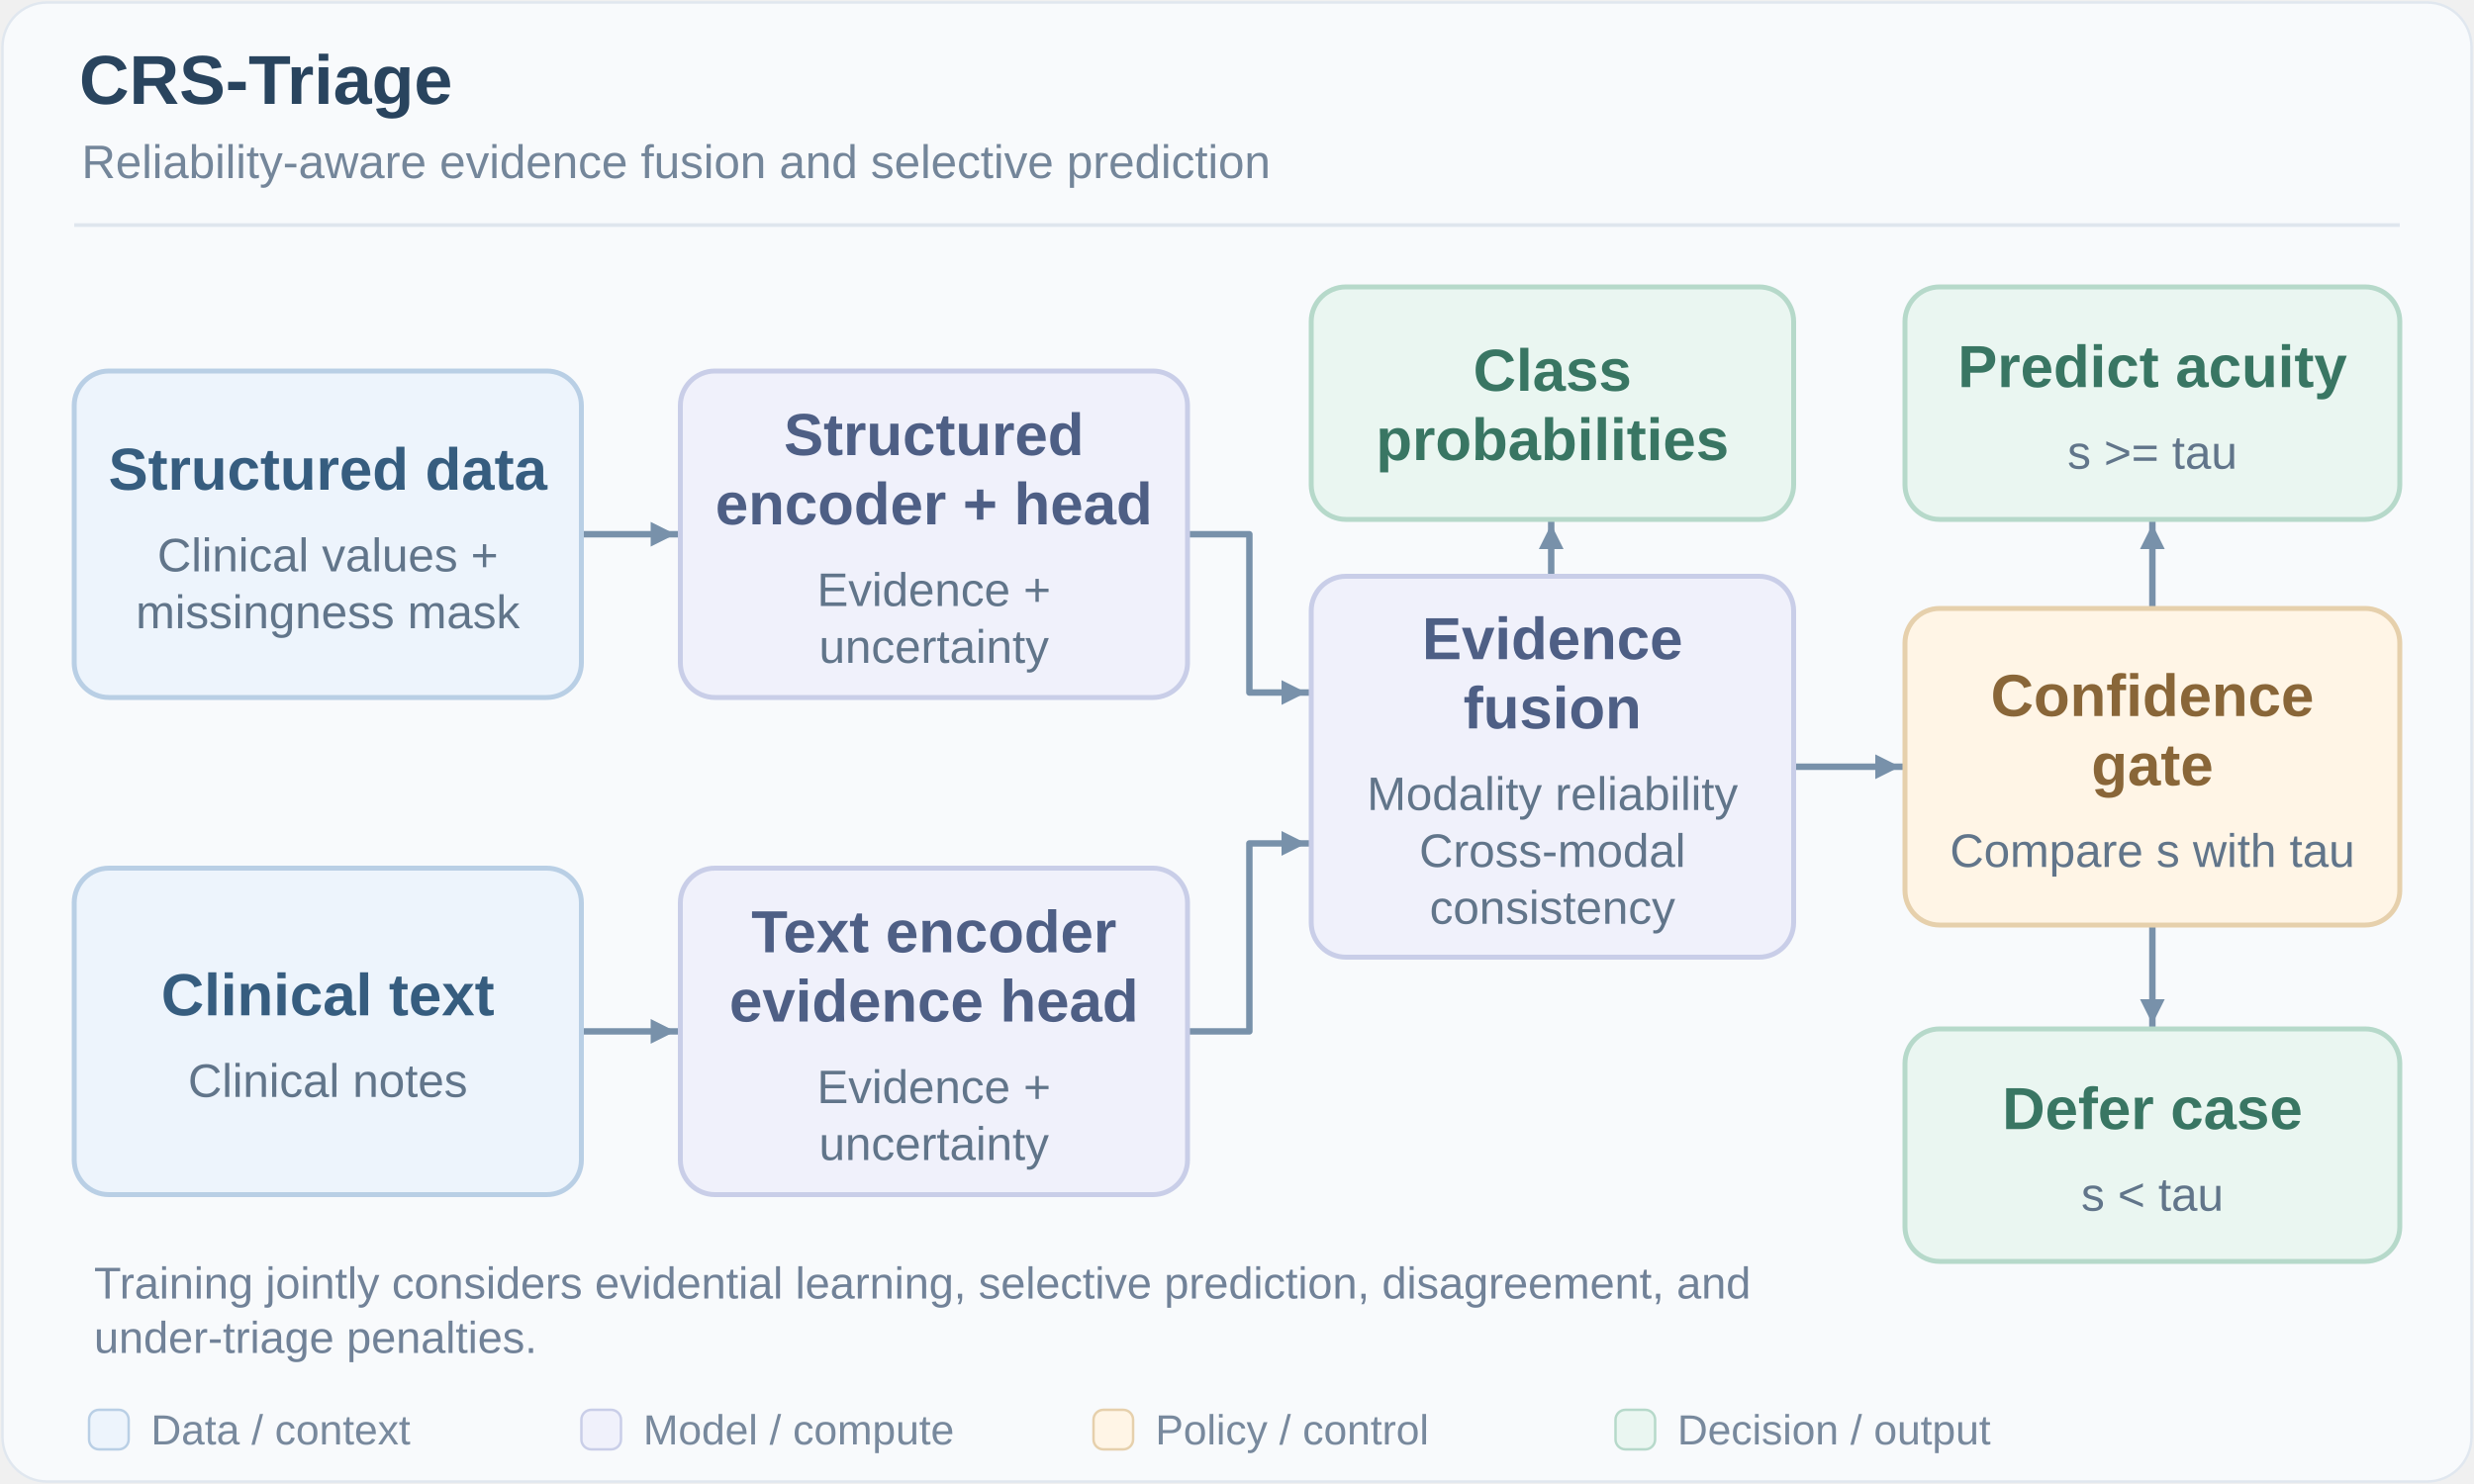
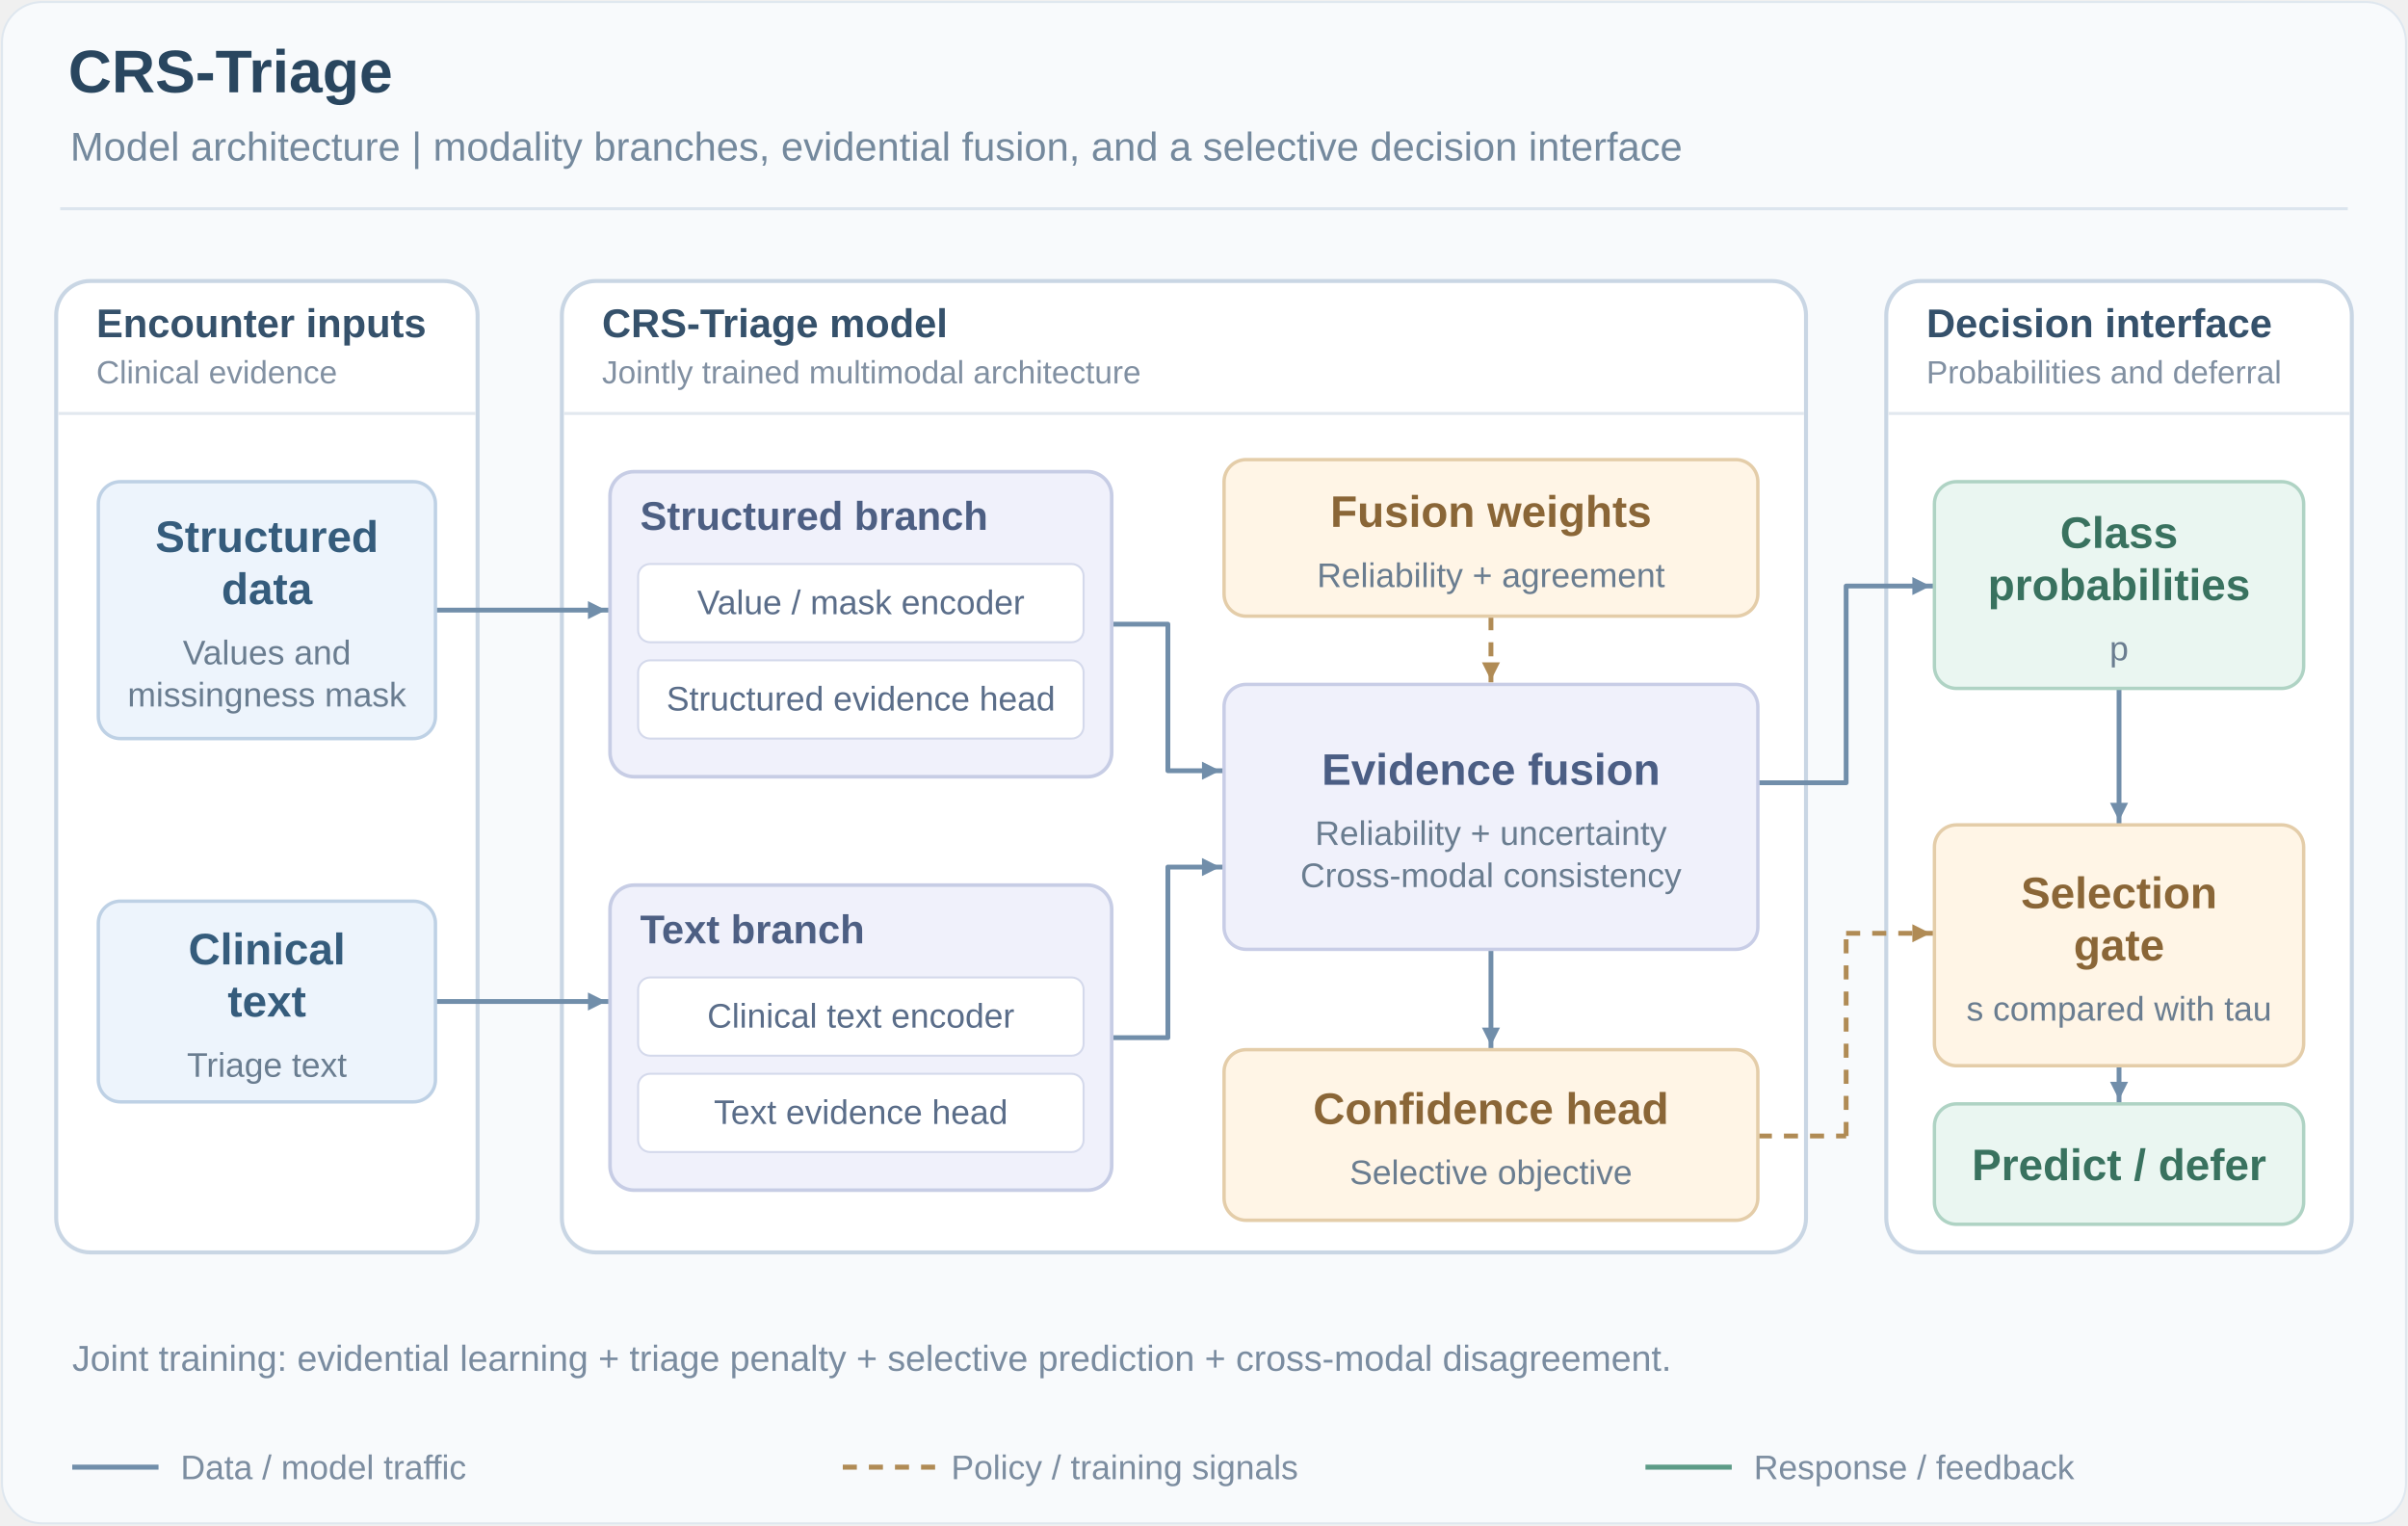
- <svg xmlns="http://www.w3.org/2000/svg" viewBox="0 0 1000 600" width="1000" height="600" role="img" aria-labelledby="title desc">
-   <defs>
-     <marker id="arrow" viewBox="0 0 12 12" refX="10" refY="6" markerWidth="11" markerHeight="11" markerUnits="userSpaceOnUse" orient="auto">
-       <path d="M 1 1 L 11 6 L 1 11 Z" fill="#7891aa" />
-     </marker>
-   </defs>
-   <rect x="1" y="1" width="998" height="598" rx="18" fill="#f8fafc" stroke="#e0e7ef" />
-   <path d="M 235 216 L 275 216" fill="none" stroke="#7891aa" stroke-width="2.6" stroke-linejoin="round" />
-   <polygon points="273.0,216.0 263.0,221.0 263.0,211.0" fill="#7891aa" />
-   <path d="M 235 417 L 275 417" fill="none" stroke="#7891aa" stroke-width="2.6" stroke-linejoin="round" />
-   <polygon points="273.0,417.0 263.0,422.0 263.0,412.0" fill="#7891aa" />
-   <path d="M 480 216 L 505 216 L 505 280 L 530 280" fill="none" stroke="#7891aa" stroke-width="2.6" stroke-linejoin="round" />
-   <polygon points="528.0,280.0 518.0,285.0 518.0,275.0" fill="#7891aa" />
-   <path d="M 480 417 L 505 417 L 505 341 L 530 341" fill="none" stroke="#7891aa" stroke-width="2.6" stroke-linejoin="round" />
-   <polygon points="528.0,341.0 518.0,346.0 518.0,336.0" fill="#7891aa" />
-   <path d="M 725 310 L 770 310" fill="none" stroke="#7891aa" stroke-width="2.6" stroke-linejoin="round" />
-   <polygon points="768.0,310.0 758.0,315.0 758.0,305.0" fill="#7891aa" />
-   <path d="M 627 233 L 627 210" fill="none" stroke="#7891aa" stroke-width="2.6" stroke-linejoin="round" />
-   <polygon points="627.0,212.0 632.0,222.0 622.0,222.0" fill="#7891aa" />
-   <path d="M 870 246 L 870 210" fill="none" stroke="#7891aa" stroke-width="2.6" stroke-linejoin="round" />
-   <polygon points="870.0,212.0 875.0,222.0 865.0,222.0" fill="#7891aa" />
-   <path d="M 870 374 L 870 416" fill="none" stroke="#7891aa" stroke-width="2.6" stroke-linejoin="round" />
-   <polygon points="870.0,414.0 865.0,404.0 875.0,404.0" fill="#7891aa" />
-   <path d="M 30 91 H 970" stroke="#dfe6ee" stroke-width="1.5" />
-   <rect x="30" y="150" width="205" height="132" rx="14" fill="#edf4fc" stroke="#b9cfe5" stroke-width="2" />
-   <text x="132.5" y="198.0" font-family="Arial, Helvetica, sans-serif" font-size="24" font-weight="600" fill="#365d7f" text-anchor="middle">Structured data</text>
-   <text x="132.5" y="231.0" font-family="Arial, Helvetica, sans-serif" font-size="19" font-weight="400" fill="#61758a" text-anchor="middle">Clinical values +</text>
-   <text x="132.5" y="254.0" font-family="Arial, Helvetica, sans-serif" font-size="19" font-weight="400" fill="#61758a" text-anchor="middle">missingness mask</text>
-   <rect x="30" y="351" width="205" height="132" rx="14" fill="#edf4fc" stroke="#b9cfe5" stroke-width="2" />
-   <text x="132.5" y="410.5" font-family="Arial, Helvetica, sans-serif" font-size="24" font-weight="600" fill="#365d7f" text-anchor="middle">Clinical text</text>
-   <text x="132.5" y="443.5" font-family="Arial, Helvetica, sans-serif" font-size="19" font-weight="400" fill="#61758a" text-anchor="middle">Clinical notes</text>
-   <rect x="275" y="150" width="205" height="132" rx="14" fill="#f0f1fb" stroke="#c9cee8" stroke-width="2" />
-   <text x="377.5" y="184.0" font-family="Arial, Helvetica, sans-serif" font-size="24" font-weight="600" fill="#4e5f85" text-anchor="middle">Structured</text>
-   <text x="377.5" y="212.0" font-family="Arial, Helvetica, sans-serif" font-size="24" font-weight="600" fill="#4e5f85" text-anchor="middle">encoder + head</text>
-   <text x="377.5" y="245.0" font-family="Arial, Helvetica, sans-serif" font-size="19" font-weight="400" fill="#61758a" text-anchor="middle">Evidence +</text>
-   <text x="377.5" y="268.0" font-family="Arial, Helvetica, sans-serif" font-size="19" font-weight="400" fill="#61758a" text-anchor="middle">uncertainty</text>
-   <rect x="275" y="351" width="205" height="132" rx="14" fill="#f0f1fb" stroke="#c9cee8" stroke-width="2" />
-   <text x="377.5" y="385.0" font-family="Arial, Helvetica, sans-serif" font-size="24" font-weight="600" fill="#4e5f85" text-anchor="middle">Text encoder</text>
-   <text x="377.5" y="413.0" font-family="Arial, Helvetica, sans-serif" font-size="24" font-weight="600" fill="#4e5f85" text-anchor="middle">evidence head</text>
-   <text x="377.5" y="446.0" font-family="Arial, Helvetica, sans-serif" font-size="19" font-weight="400" fill="#61758a" text-anchor="middle">Evidence +</text>
-   <text x="377.5" y="469.0" font-family="Arial, Helvetica, sans-serif" font-size="19" font-weight="400" fill="#61758a" text-anchor="middle">uncertainty</text>
-   <rect x="530" y="233" width="195" height="154" rx="14" fill="#f0f1fb" stroke="#c9cee8" stroke-width="2" />
-   <text x="627.5" y="266.5" font-family="Arial, Helvetica, sans-serif" font-size="24" font-weight="600" fill="#4e5f85" text-anchor="middle">Evidence</text>
-   <text x="627.5" y="294.5" font-family="Arial, Helvetica, sans-serif" font-size="24" font-weight="600" fill="#4e5f85" text-anchor="middle">fusion</text>
-   <text x="627.5" y="327.5" font-family="Arial, Helvetica, sans-serif" font-size="19" font-weight="400" fill="#61758a" text-anchor="middle">Modality reliability</text>
-   <text x="627.5" y="350.5" font-family="Arial, Helvetica, sans-serif" font-size="19" font-weight="400" fill="#61758a" text-anchor="middle">Cross-modal</text>
-   <text x="627.5" y="373.5" font-family="Arial, Helvetica, sans-serif" font-size="19" font-weight="400" fill="#61758a" text-anchor="middle">consistency</text>
-   <rect x="530" y="116" width="195" height="94" rx="14" fill="#eaf6f1" stroke="#b6d9ca" stroke-width="2" />
-   <text x="627.5" y="158.0" font-family="Arial, Helvetica, sans-serif" font-size="24" font-weight="600" fill="#397663" text-anchor="middle">Class</text>
-   <text x="627.5" y="186.0" font-family="Arial, Helvetica, sans-serif" font-size="24" font-weight="600" fill="#397663" text-anchor="middle">probabilities</text>
-   <rect x="770" y="246" width="200" height="128" rx="14" fill="#fff5e6" stroke="#e6d0ac" stroke-width="2" />
-   <text x="870.0" y="289.5" font-family="Arial, Helvetica, sans-serif" font-size="24" font-weight="600" fill="#896638" text-anchor="middle">Confidence</text>
-   <text x="870.0" y="317.5" font-family="Arial, Helvetica, sans-serif" font-size="24" font-weight="600" fill="#896638" text-anchor="middle">gate</text>
-   <text x="870.0" y="350.5" font-family="Arial, Helvetica, sans-serif" font-size="19" font-weight="400" fill="#61758a" text-anchor="middle">Compare s with tau</text>
-   <rect x="770" y="116" width="200" height="94" rx="14" fill="#eaf6f1" stroke="#b6d9ca" stroke-width="2" />
-   <text x="870.0" y="156.5" font-family="Arial, Helvetica, sans-serif" font-size="24" font-weight="600" fill="#397663" text-anchor="middle">Predict acuity</text>
-   <text x="870.0" y="189.5" font-family="Arial, Helvetica, sans-serif" font-size="19" font-weight="400" fill="#61758a" text-anchor="middle">s &gt;= tau</text>
-   <rect x="770" y="416" width="200" height="94" rx="14" fill="#eaf6f1" stroke="#b6d9ca" stroke-width="2" />
-   <text x="870.0" y="456.5" font-family="Arial, Helvetica, sans-serif" font-size="24" font-weight="600" fill="#397663" text-anchor="middle">Defer case</text>
-   <text x="870.0" y="489.5" font-family="Arial, Helvetica, sans-serif" font-size="19" font-weight="400" fill="#61758a" text-anchor="middle">s &lt; tau</text>
-   <text x="38" y="525" font-family="Arial, Helvetica, sans-serif" font-size="18" font-weight="400" fill="#718298" text-anchor="start">Training jointly considers evidential learning, selective prediction, disagreement, and</text>
-   <text x="38" y="547" font-family="Arial, Helvetica, sans-serif" font-size="18" font-weight="400" fill="#718298" text-anchor="start">under-triage penalties.</text>
-   <text x="32" y="42" font-family="Arial, Helvetica, sans-serif" font-size="28" font-weight="600" fill="#29445e" text-anchor="start">CRS-Triage</text>
-   <text x="33" y="72" font-family="Arial, Helvetica, sans-serif" font-size="19" font-weight="400" fill="#74869a" text-anchor="start">Reliability-aware evidence fusion and selective prediction</text>
-   <rect x="36" y="570" width="16" height="16" rx="4" fill="#edf4fc" stroke="#b9cfe5" />
-   <text x="61" y="584" font-family="Arial, Helvetica, sans-serif" font-size="17" fill="#78899d">Data / context</text>
-   <rect x="235" y="570" width="16" height="16" rx="4" fill="#f0f1fb" stroke="#c9cee8" />
-   <text x="260" y="584" font-family="Arial, Helvetica, sans-serif" font-size="17" fill="#78899d">Model / compute</text>
-   <rect x="442" y="570" width="16" height="16" rx="4" fill="#fff5e6" stroke="#e6d0ac" />
-   <text x="467" y="584" font-family="Arial, Helvetica, sans-serif" font-size="17" fill="#78899d">Policy / control</text>
-   <rect x="653" y="570" width="16" height="16" rx="4" fill="#eaf6f1" stroke="#b6d9ca" />
-   <text x="678" y="584" font-family="Arial, Helvetica, sans-serif" font-size="17" fill="#78899d">Decision / output</text>
+ <svg xmlns="http://www.w3.org/2000/svg" width="1200" height="760" viewBox="0 0 1200 760" role="img" aria-labelledby="title desc">
+   <rect x="1" y="1" width="1198" height="758" rx="20" fill="#f8fafc" stroke="#dfe7ef" />
+   <path d="M 30 104 H 1170" stroke="#dce5ee" stroke-width="1.5" />
+   <rect x="28" y="140" width="210" height="484" rx="17" fill="#fff" stroke="#c9d6e4" stroke-width="2" />
+   <path d="M 29 206 H 237" stroke="#e2e8ef" stroke-width="1.5" />
+   <text x="48" y="168" font-family="Arial, Helvetica, sans-serif" font-size="20" font-weight="600" fill="#35516b" text-anchor="start">Encounter inputs</text>
+   <text x="48" y="191" font-family="Arial, Helvetica, sans-serif" font-size="16" font-weight="400" fill="#8190a2" text-anchor="start">Clinical evidence</text>
+   <rect x="280" y="140" width="620" height="484" rx="17" fill="#fff" stroke="#c9d6e4" stroke-width="2" />
+   <path d="M 281 206 H 899" stroke="#e2e8ef" stroke-width="1.5" />
+   <text x="300" y="168" font-family="Arial, Helvetica, sans-serif" font-size="20" font-weight="600" fill="#35516b" text-anchor="start">CRS-Triage model</text>
+   <text x="300" y="191" font-family="Arial, Helvetica, sans-serif" font-size="16" font-weight="400" fill="#8190a2" text-anchor="start">Jointly trained multimodal architecture</text>
+   <rect x="940" y="140" width="232" height="484" rx="17" fill="#fff" stroke="#c9d6e4" stroke-width="2" />
+   <path d="M 941 206 H 1171" stroke="#e2e8ef" stroke-width="1.5" />
+   <text x="960" y="168" font-family="Arial, Helvetica, sans-serif" font-size="20" font-weight="600" fill="#35516b" text-anchor="start">Decision interface</text>
+   <text x="960" y="191" font-family="Arial, Helvetica, sans-serif" font-size="16" font-weight="400" fill="#8190a2" text-anchor="start">Probabilities and deferral</text>
+   <path d="M 217 304 L 304 304" fill="none" stroke="#718eaa" stroke-width="2.4" stroke-linejoin="round" />
+   <polygon points="302.0,304.0 293.0,308.5 293.0,299.5" fill="#718eaa" />
+   <path d="M 217 499 L 304 499" fill="none" stroke="#718eaa" stroke-width="2.4" stroke-linejoin="round" />
+   <polygon points="302.0,499.0 293.0,503.5 293.0,494.5" fill="#718eaa" />
+   <path d="M 554 311 L 582 311 L 582 384 L 610 384" fill="none" stroke="#718eaa" stroke-width="2.4" stroke-linejoin="round" />
+   <polygon points="608.0,384.0 599.0,388.5 599.0,379.5" fill="#718eaa" />
+   <path d="M 554 517 L 582 517 L 582 432 L 610 432" fill="none" stroke="#718eaa" stroke-width="2.4" stroke-linejoin="round" />
+   <polygon points="608.0,432.0 599.0,436.5 599.0,427.5" fill="#718eaa" />
+   <path d="M 743.0 307.0 L 743.0 314.0 M 743.0 320.0 L 743.0 327.0 M 743.0 333.0 L 743.0 340.0" fill="none" stroke="#b08b55" stroke-width="2.4" stroke-linejoin="round" />
+   <polygon points="743.0,339.0 738.5,330.0 747.5,330.0" fill="#b08b55" />
+   <path d="M 743 473 L 743 523" fill="none" stroke="#718eaa" stroke-width="2.4" stroke-linejoin="round" />
+   <polygon points="743.0,521.0 738.5,512.0 747.5,512.0" fill="#718eaa" />
+   <path d="M 876 390 L 920 390 L 920 292 L 964 292" fill="none" stroke="#718eaa" stroke-width="2.4" stroke-linejoin="round" />
+   <polygon points="962.0,292.0 953.0,296.5 953.0,287.5" fill="#718eaa" />
+   <path d="M 876.0 566.0 L 883.0 566.0 M 889.0 566.0 L 896.0 566.0 M 902.0 566.0 L 909.0 566.0 M 915.0 566.0 L 920.0 566.0 M 920.0 566.0 L 920.0 559.0 M 920.0 553.0 L 920.0 546.0 M 920.0 540.0 L 920.0 533.0 M 920.0 527.0 L 920.0 520.0 M 920.0 514.0 L 920.0 507.0 M 920.0 501.0 L 920.0 494.0 M 920.0 488.0 L 920.0 481.0 M 920.0 475.0 L 920.0 468.0 M 920.0 465.0 L 927.0 465.0 M 933.0 465.0 L 940.0 465.0 M 946.0 465.0 L 953.0 465.0 M 959.0 465.0 L 964.0 465.0" fill="none" stroke="#b08b55" stroke-width="2.4" stroke-linejoin="round" />
+   <polygon points="962.0,465.0 953.0,469.5 953.0,460.5" fill="#b08b55" />
+   <path d="M 1056 343 L 1056 411" fill="none" stroke="#718eaa" stroke-width="2.4" stroke-linejoin="round" />
+   <polygon points="1056.0,409.0 1051.5,400.0 1060.5,400.0" fill="#718eaa" />
+   <path d="M 1056 531 L 1056 550" fill="none" stroke="#718eaa" stroke-width="2.4" stroke-linejoin="round" />
+   <polygon points="1056.0,548.0 1051.5,539.0 1060.5,539.0" fill="#718eaa" />
+   <rect x="49" y="240" width="168" height="128" rx="11" fill="#edf4fc" stroke="#bed1e5" stroke-width="1.7" />
+   <text x="133.0" y="275.0" font-family="Arial, Helvetica, sans-serif" font-size="22" font-weight="600" fill="#355c7c" text-anchor="middle">Structured</text>
+   <text x="133.0" y="301.0" font-family="Arial, Helvetica, sans-serif" font-size="22" font-weight="600" fill="#355c7c" text-anchor="middle">data</text>
+   <text x="133.0" y="331.0" font-family="Arial, Helvetica, sans-serif" font-size="17" font-weight="400" fill="#6a7d90" text-anchor="middle">Values and</text>
+   <text x="133.0" y="352.0" font-family="Arial, Helvetica, sans-serif" font-size="17" font-weight="400" fill="#6a7d90" text-anchor="middle">missingness mask</text>
+   <rect x="49" y="449" width="168" height="100" rx="11" fill="#edf4fc" stroke="#bed1e5" stroke-width="1.7" />
+   <text x="133.0" y="480.5" font-family="Arial, Helvetica, sans-serif" font-size="22" font-weight="600" fill="#355c7c" text-anchor="middle">Clinical</text>
+   <text x="133.0" y="506.5" font-family="Arial, Helvetica, sans-serif" font-size="22" font-weight="600" fill="#355c7c" text-anchor="middle">text</text>
+   <text x="133.0" y="536.5" font-family="Arial, Helvetica, sans-serif" font-size="17" font-weight="400" fill="#6a7d90" text-anchor="middle">Triage text</text>
+   <rect x="304" y="235" width="250" height="152" rx="12" fill="#f0f1fb" stroke="#c7cde5" stroke-width="1.8" />
+   <text x="319" y="264" font-family="Arial, Helvetica, sans-serif" font-size="20" font-weight="600" fill="#4d5f83" text-anchor="start">Structured branch</text>
+   <rect x="318" y="281" width="222" height="39" rx="6" fill="white" stroke="#d4d9eb" />
+   <text x="429.0" y="306" font-family="Arial, Helvetica, sans-serif" font-size="17" font-weight="400" fill="#5a6d89" text-anchor="middle">Value / mask encoder</text>
+   <rect x="318" y="329" width="222" height="39" rx="6" fill="white" stroke="#d4d9eb" />
+   <text x="429.0" y="354" font-family="Arial, Helvetica, sans-serif" font-size="17" font-weight="400" fill="#5a6d89" text-anchor="middle">Structured evidence head</text>
+   <rect x="304" y="441" width="250" height="152" rx="12" fill="#f0f1fb" stroke="#c7cde5" stroke-width="1.8" />
+   <text x="319" y="470" font-family="Arial, Helvetica, sans-serif" font-size="20" font-weight="600" fill="#4d5f83" text-anchor="start">Text branch</text>
+   <rect x="318" y="487" width="222" height="39" rx="6" fill="white" stroke="#d4d9eb" />
+   <text x="429.0" y="512" font-family="Arial, Helvetica, sans-serif" font-size="17" font-weight="400" fill="#5a6d89" text-anchor="middle">Clinical text encoder</text>
+   <rect x="318" y="535" width="222" height="39" rx="6" fill="white" stroke="#d4d9eb" />
+   <text x="429.0" y="560" font-family="Arial, Helvetica, sans-serif" font-size="17" font-weight="400" fill="#5a6d89" text-anchor="middle">Text evidence head</text>
+   <rect x="610" y="229" width="266" height="78" rx="11" fill="#fff5e6" stroke="#e4cda9" stroke-width="1.7" />
+   <text x="743.0" y="262.5" font-family="Arial, Helvetica, sans-serif" font-size="22" font-weight="600" fill="#8a6637" text-anchor="middle">Fusion weights</text>
+   <text x="743.0" y="292.5" font-family="Arial, Helvetica, sans-serif" font-size="17" font-weight="400" fill="#6a7d90" text-anchor="middle">Reliability + agreement</text>
+   <rect x="610" y="341" width="266" height="132" rx="11" fill="#f0f1fb" stroke="#c8cde6" stroke-width="1.7" />
+   <text x="743.0" y="391.0" font-family="Arial, Helvetica, sans-serif" font-size="22" font-weight="600" fill="#4b5e84" text-anchor="middle">Evidence fusion</text>
+   <text x="743.0" y="421.0" font-family="Arial, Helvetica, sans-serif" font-size="17" font-weight="400" fill="#6a7d90" text-anchor="middle">Reliability + uncertainty</text>
+   <text x="743.0" y="442.0" font-family="Arial, Helvetica, sans-serif" font-size="17" font-weight="400" fill="#6a7d90" text-anchor="middle">Cross-modal consistency</text>
+   <rect x="610" y="523" width="266" height="85" rx="11" fill="#fff5e6" stroke="#e4cda9" stroke-width="1.7" />
+   <text x="743.0" y="560.0" font-family="Arial, Helvetica, sans-serif" font-size="22" font-weight="600" fill="#8a6637" text-anchor="middle">Confidence head</text>
+   <text x="743.0" y="590.0" font-family="Arial, Helvetica, sans-serif" font-size="17" font-weight="400" fill="#6a7d90" text-anchor="middle">Selective objective</text>
+   <rect x="964" y="240" width="184" height="103" rx="11" fill="#eaf6f1" stroke="#afd3c4" stroke-width="1.7" />
+   <text x="1056.0" y="273.0" font-family="Arial, Helvetica, sans-serif" font-size="22" font-weight="600" fill="#39725f" text-anchor="middle">Class</text>
+   <text x="1056.0" y="299.0" font-family="Arial, Helvetica, sans-serif" font-size="22" font-weight="600" fill="#39725f" text-anchor="middle">probabilities</text>
+   <text x="1056.0" y="329.0" font-family="Arial, Helvetica, sans-serif" font-size="17" font-weight="400" fill="#6a7d90" text-anchor="middle">p</text>
+   <rect x="964" y="411" width="184" height="120" rx="11" fill="#fff5e6" stroke="#e4cda9" stroke-width="1.7" />
+   <text x="1056.0" y="452.5" font-family="Arial, Helvetica, sans-serif" font-size="22" font-weight="600" fill="#8a6637" text-anchor="middle">Selection</text>
+   <text x="1056.0" y="478.5" font-family="Arial, Helvetica, sans-serif" font-size="22" font-weight="600" fill="#8a6637" text-anchor="middle">gate</text>
+   <text x="1056.0" y="508.5" font-family="Arial, Helvetica, sans-serif" font-size="17" font-weight="400" fill="#6a7d90" text-anchor="middle">s compared with tau</text>
+   <rect x="964" y="550" width="184" height="60" rx="11" fill="#eaf6f1" stroke="#afd3c4" stroke-width="1.7" />
+   <text x="1056.0" y="588.0" font-family="Arial, Helvetica, sans-serif" font-size="22" font-weight="600" fill="#39725f" text-anchor="middle">Predict / defer</text>
+   <text x="36" y="683" font-family="Arial, Helvetica, sans-serif" font-size="18" font-weight="400" fill="#7a8ca0" text-anchor="start">Joint training: evidential learning + triage penalty + selective prediction + cross-modal disagreement.</text>
+   <text x="34" y="46" font-family="Arial, Helvetica, sans-serif" font-size="30" font-weight="600" fill="#29465f" text-anchor="start">CRS-Triage</text>
+   <text x="35" y="80" font-family="Arial, Helvetica, sans-serif" font-size="20" font-weight="400" fill="#74899d" text-anchor="start">Model architecture | modality branches, evidential fusion, and a selective decision interface</text>
+   <path d="M 36 731 H 79" fill="none" stroke="#718eaa" stroke-width="2.5" />
+   <text x="90" y="737" font-family="Arial, Helvetica, sans-serif" font-size="17" font-weight="400" fill="#7c8da0" text-anchor="start">Data / model traffic</text>
+   <path d="M 420 731 H 427 M 433 731 H 440 M 446 731 H 453 M 459 731 H 466" fill="none" stroke="#b08b55" stroke-width="2.5" />
+   <text x="474" y="737" font-family="Arial, Helvetica, sans-serif" font-size="17" font-weight="400" fill="#7c8da0" text-anchor="start">Policy / training signals</text>
+   <path d="M 820 731 H 863" fill="none" stroke="#5d9b87" stroke-width="2.5" />
+   <text x="874" y="737" font-family="Arial, Helvetica, sans-serif" font-size="17" font-weight="400" fill="#7c8da0" text-anchor="start">Response / feedback</text>
</svg>
